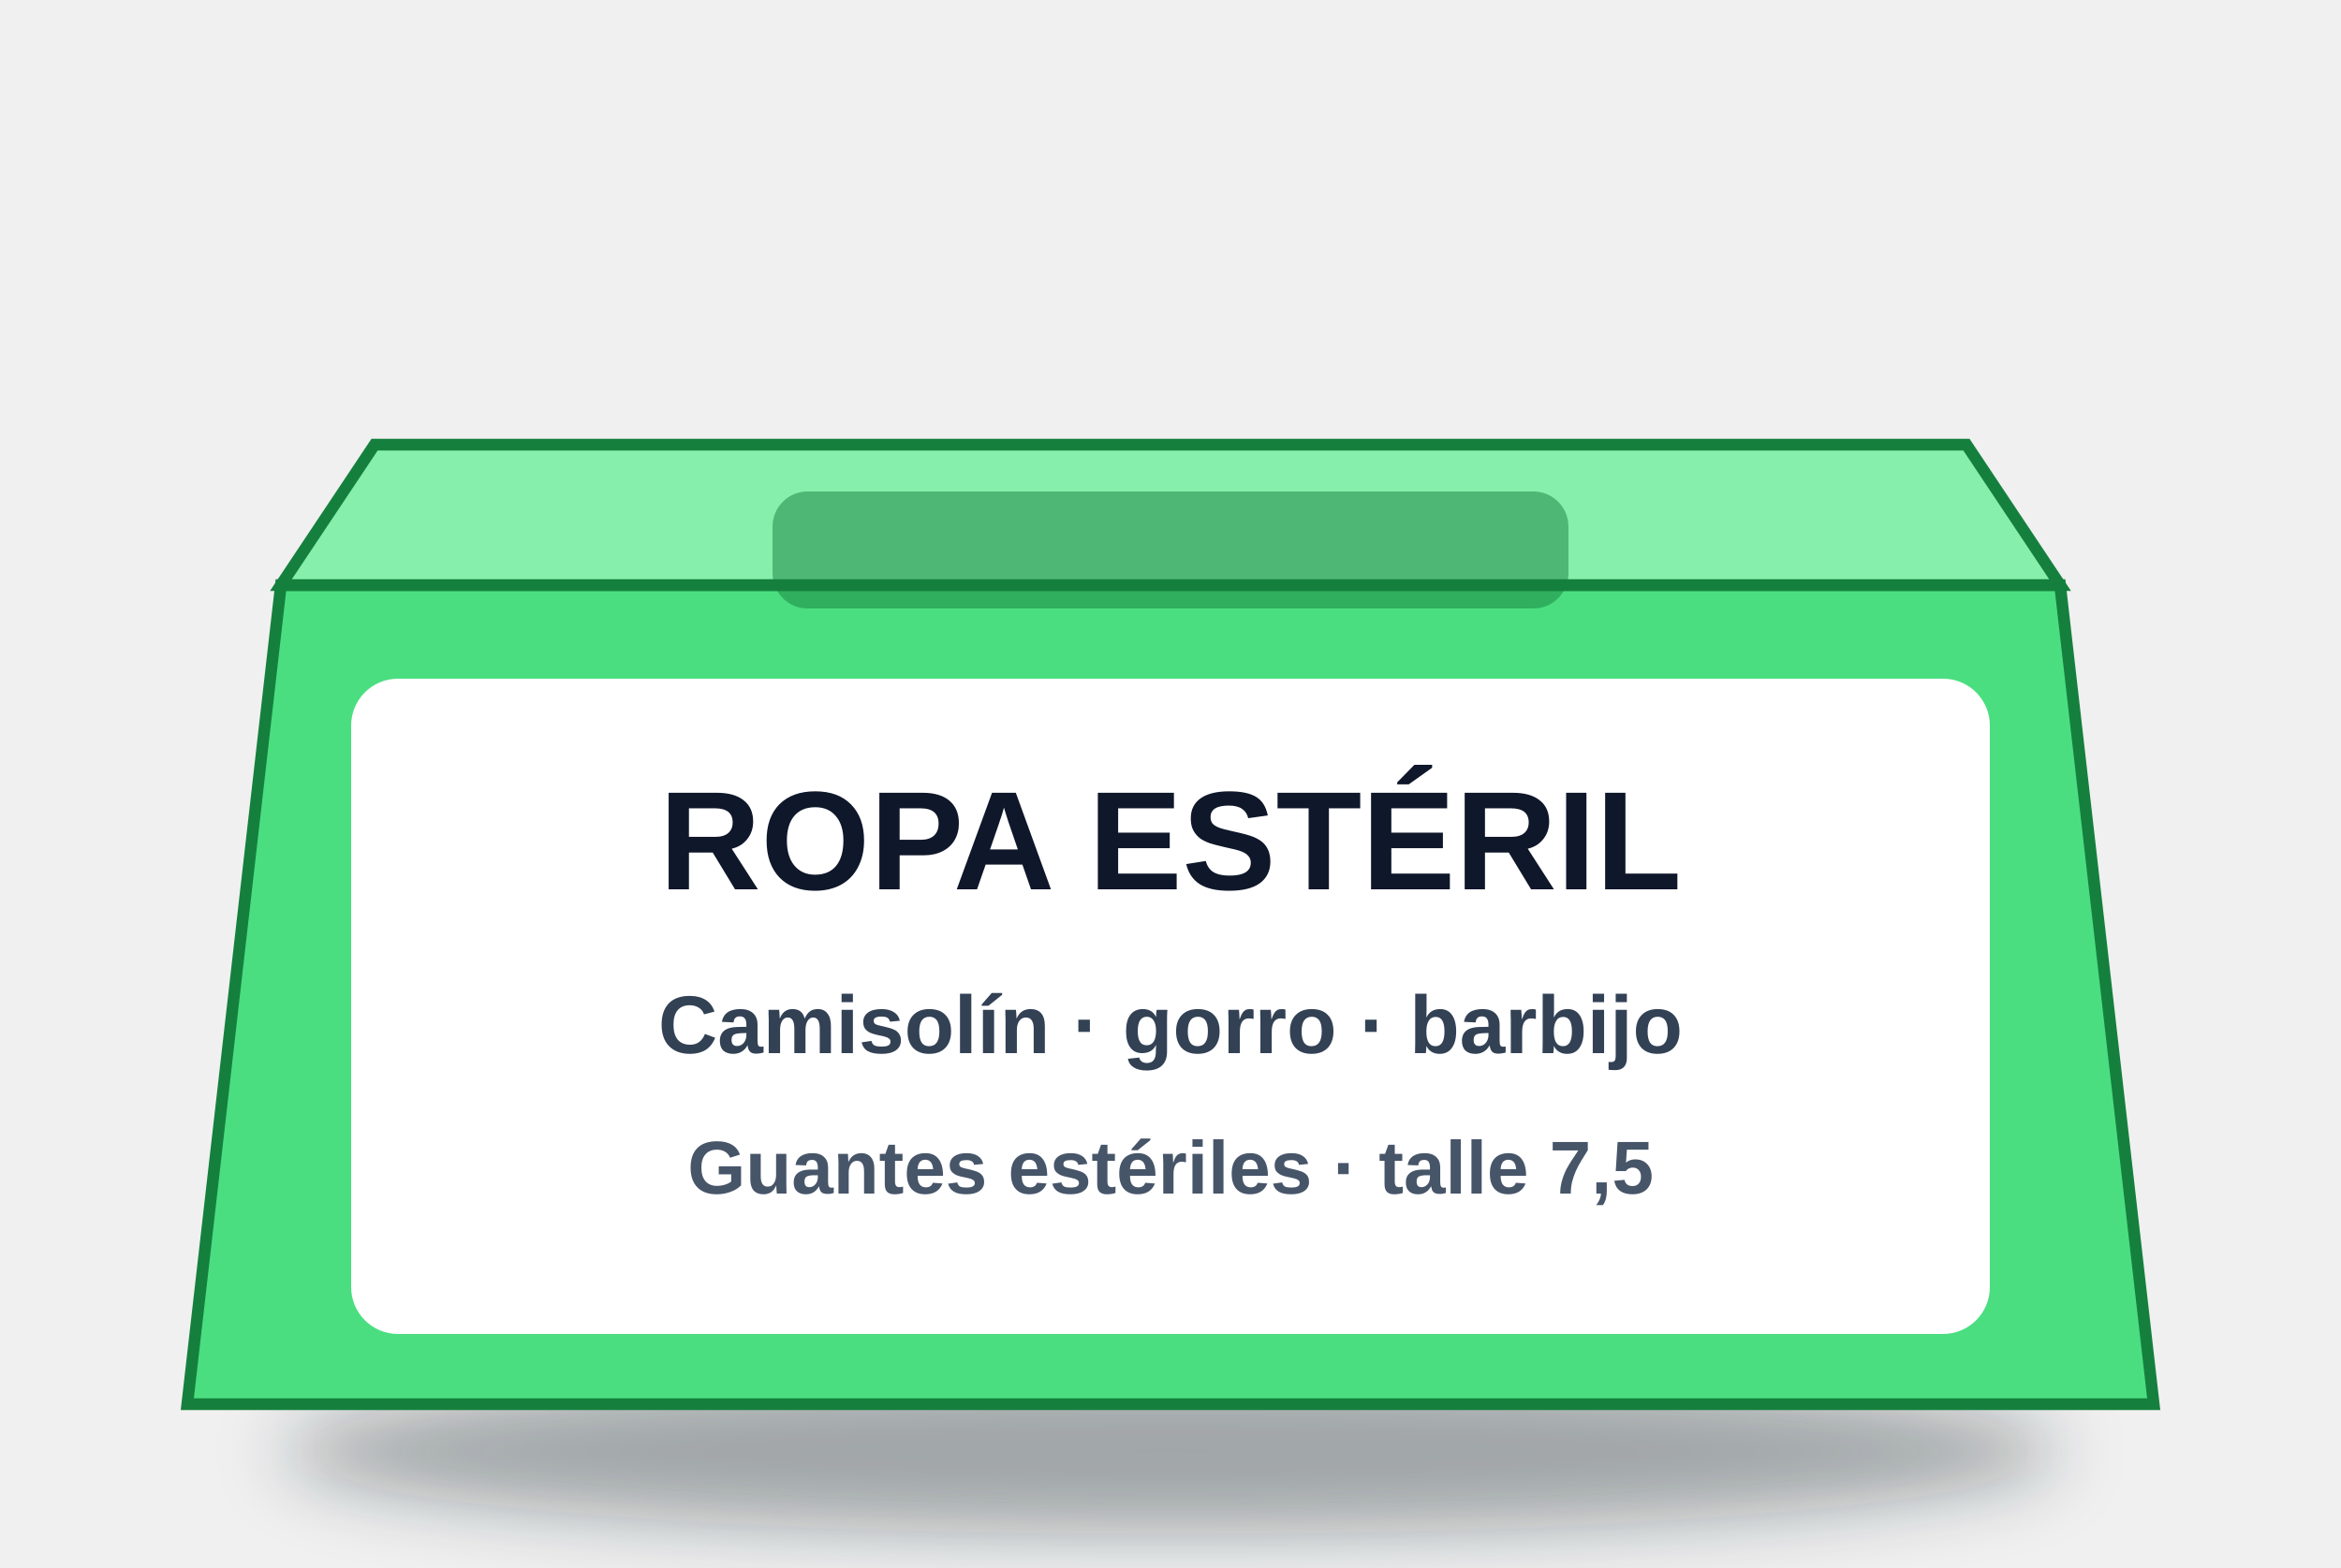
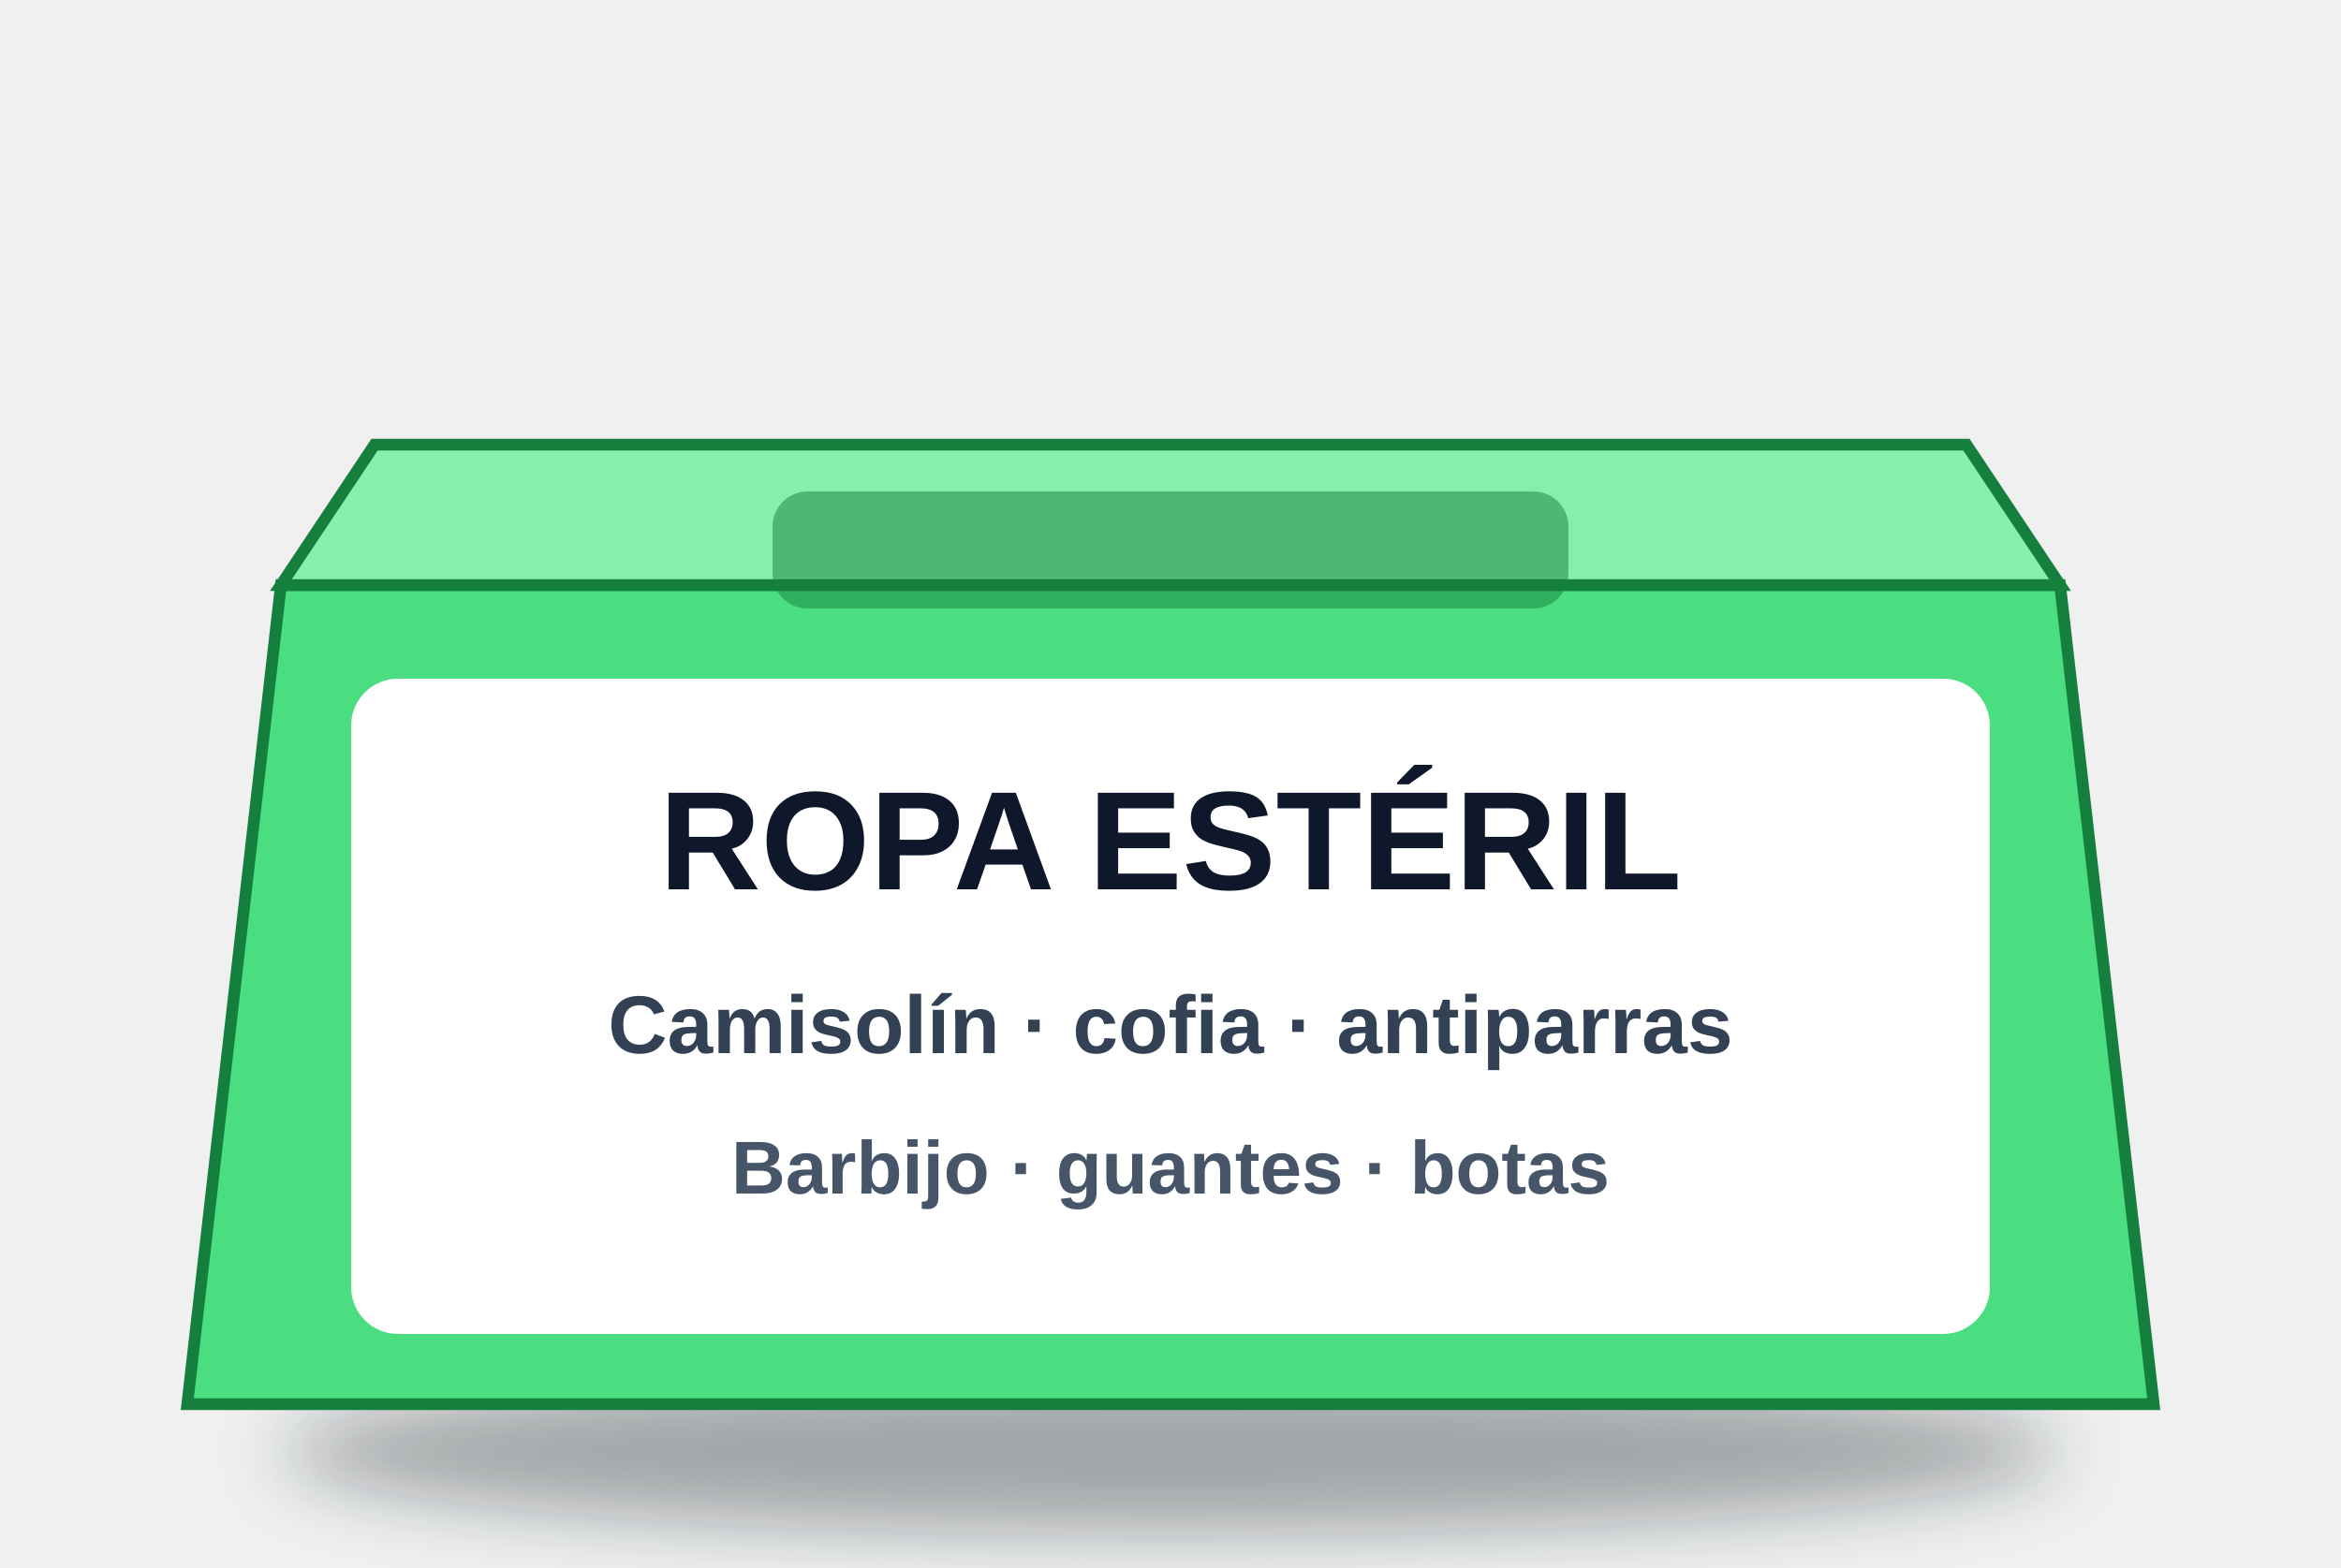
<svg xmlns="http://www.w3.org/2000/svg" viewBox="0 0 200 134" width="200" height="134">
  <defs>
    <filter id="sh" x="-20%" y="-20%" width="140%" height="150%">
      <feGaussianBlur stdDeviation="3" />
    </filter>
    <linearGradient id="glass" x1="0" x2="1">
      <stop offset="0" stop-color="#ffffff" stop-opacity=".95" />
      <stop offset=".5" stop-color="#dff1f7" stop-opacity=".7" />
      <stop offset="1" stop-color="#b9dbe8" stop-opacity=".85" />
    </linearGradient>
    <linearGradient id="steel" x1="0" y1="0" x2="1" y2="1">
      <stop offset="0" stop-color="#f4f7f9" />
      <stop offset=".35" stop-color="#b8c2ca" />
      <stop offset=".6" stop-color="#eef2f4" />
      <stop offset="1" stop-color="#8d99a3" />
    </linearGradient>
    <linearGradient id="steelv" x1="0" y1="0" x2="0" y2="1">
      <stop offset="0" stop-color="#f4f7f9" />
      <stop offset=".45" stop-color="#aeb9c2" />
      <stop offset="1" stop-color="#6b7782" />
    </linearGradient>
    <linearGradient id="paper" x1="0" y1="0" x2="1" y2="1">
      <stop offset="0" stop-color="#ffffff" />
      <stop offset="1" stop-color="#e4ebef" />
    </linearGradient>
    <radialGradient id="luz">
      <stop offset="0" stop-color="#fffbe0" />
      <stop offset=".4" stop-color="#fde68a" stop-opacity=".9" />
      <stop offset="1" stop-color="#fde68a" stop-opacity="0" />
    </radialGradient>
  </defs>
  <ellipse cx="100" cy="124" rx="76" ry="7" fill="#0b1b24" opacity=".35" filter="url(#sh)" />
  <path d="M24 50 L176 50 L184 120 L16 120 Z" fill="#4ade80" stroke="#15803d" />
  <path d="M24 50 L176 50 L168 38 L32 38 Z" fill="#86efac" stroke="#15803d" />
  <rect x="30" y="58" width="140" height="56" rx="4" fill="#fff" />
  <text x="100" y="76" font-family="Plus Jakarta Sans,Arial,sans-serif" font-size="12" font-weight="800" fill="#0f172a" text-anchor="middle">ROPA ESTÉRIL</text>
-   <text x="100" y="90" font-family="Plus Jakarta Sans,Arial,sans-serif" font-size="7" font-weight="700" fill="#334155" text-anchor="middle">Camisolín · gorro · barbijo</text>
-   <text x="100" y="102" font-family="Plus Jakarta Sans,Arial,sans-serif" font-size="6.4" font-weight="600" fill="#475569" text-anchor="middle">Guantes estériles · talle 7,5</text>
+   <text x="100" y="90" font-family="Plus Jakarta Sans,Arial,sans-serif" font-size="7" font-weight="700" fill="#334155" text-anchor="middle">Camisolín · cofia · antiparras</text>
+   <text x="100" y="102" font-family="Plus Jakarta Sans,Arial,sans-serif" font-size="6.4" font-weight="600" fill="#475569" text-anchor="middle">Barbijo · guantes · botas</text>
  <rect x="66" y="42" width="68" height="10" rx="3" fill="#15803d" opacity=".5" />
</svg>
